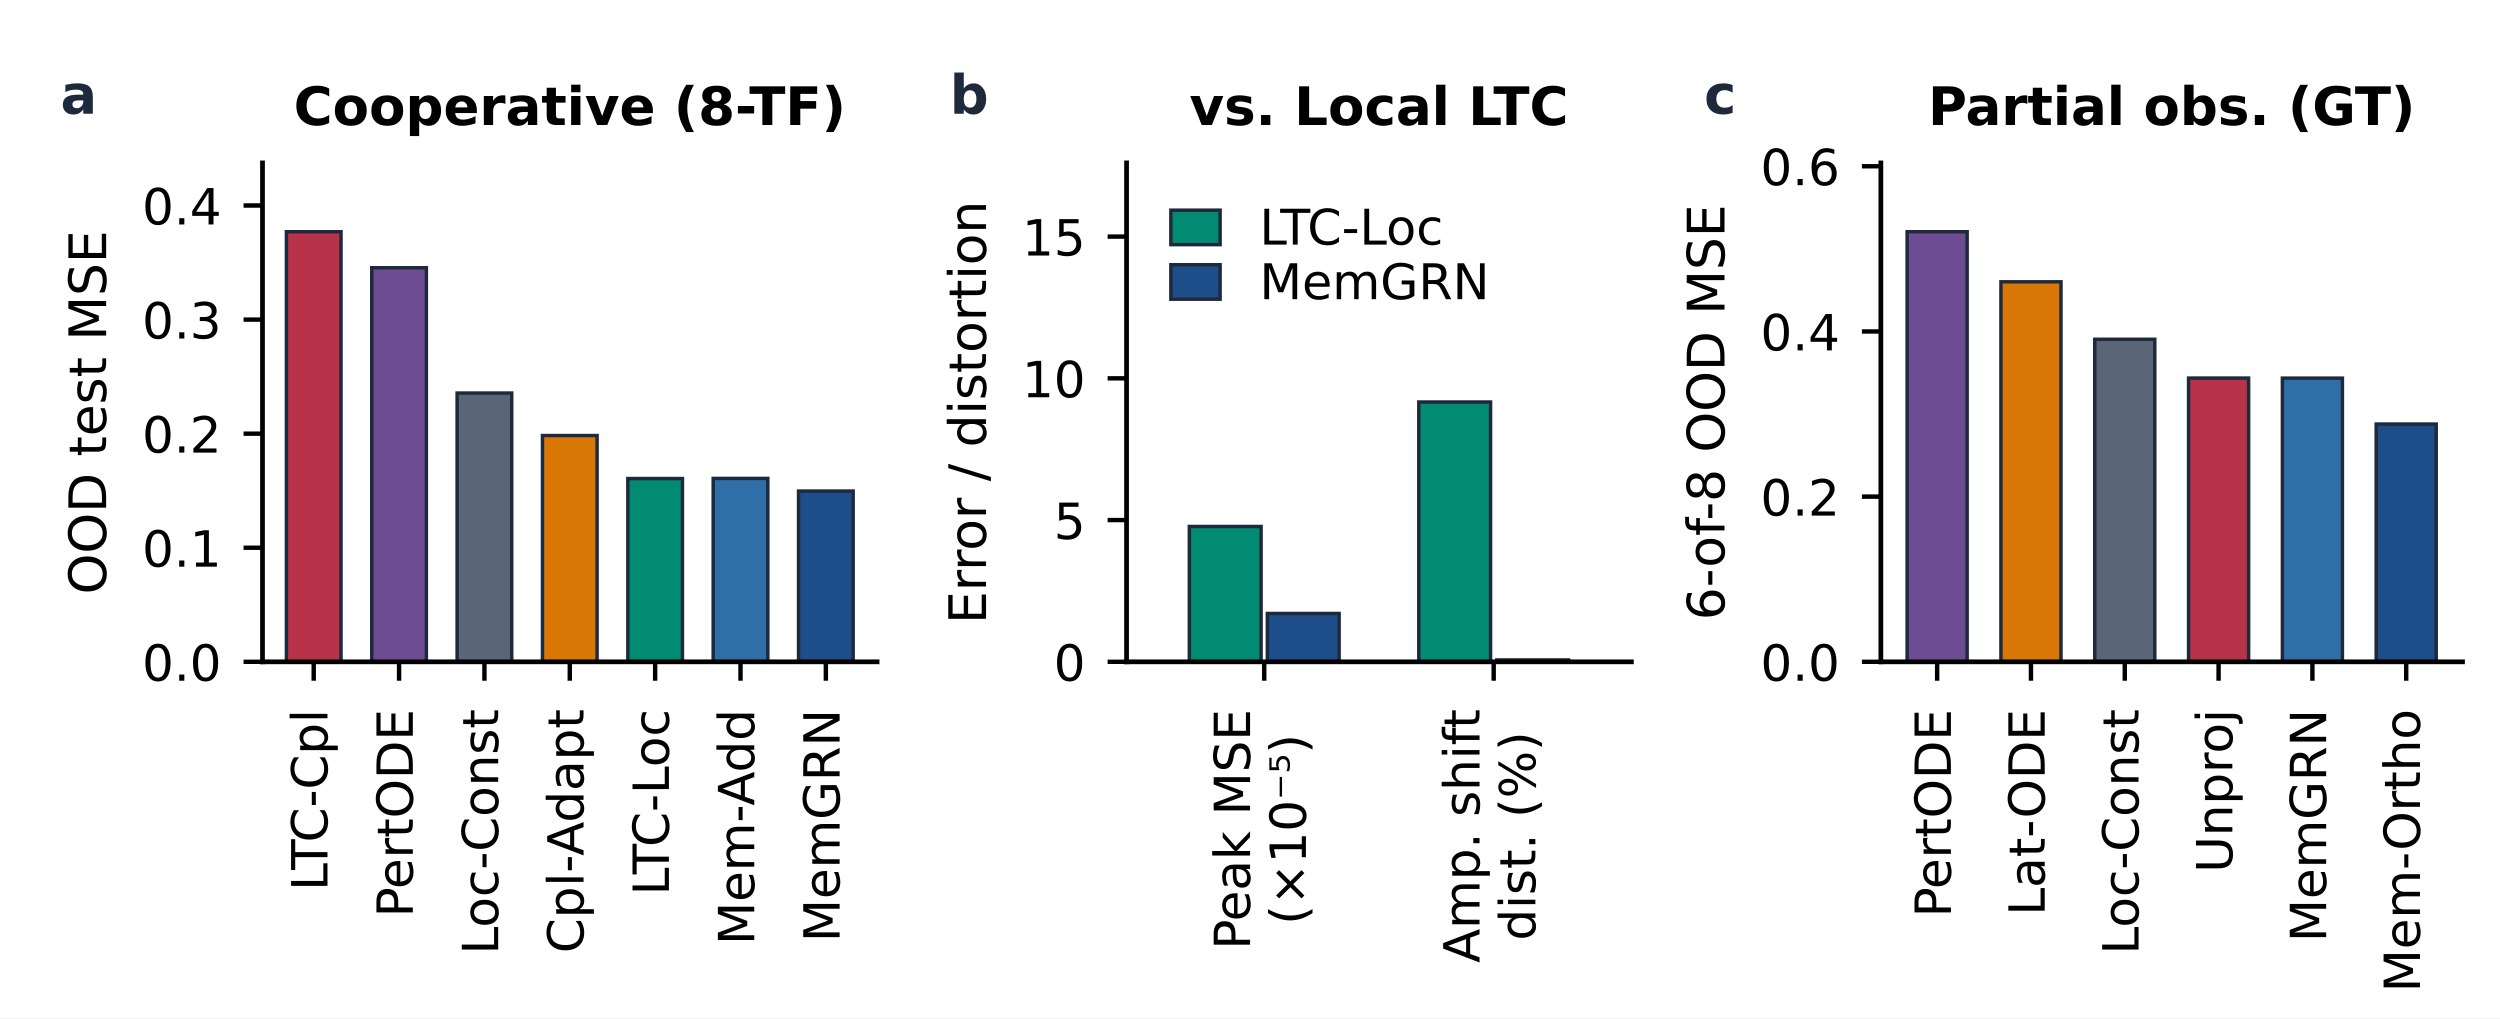
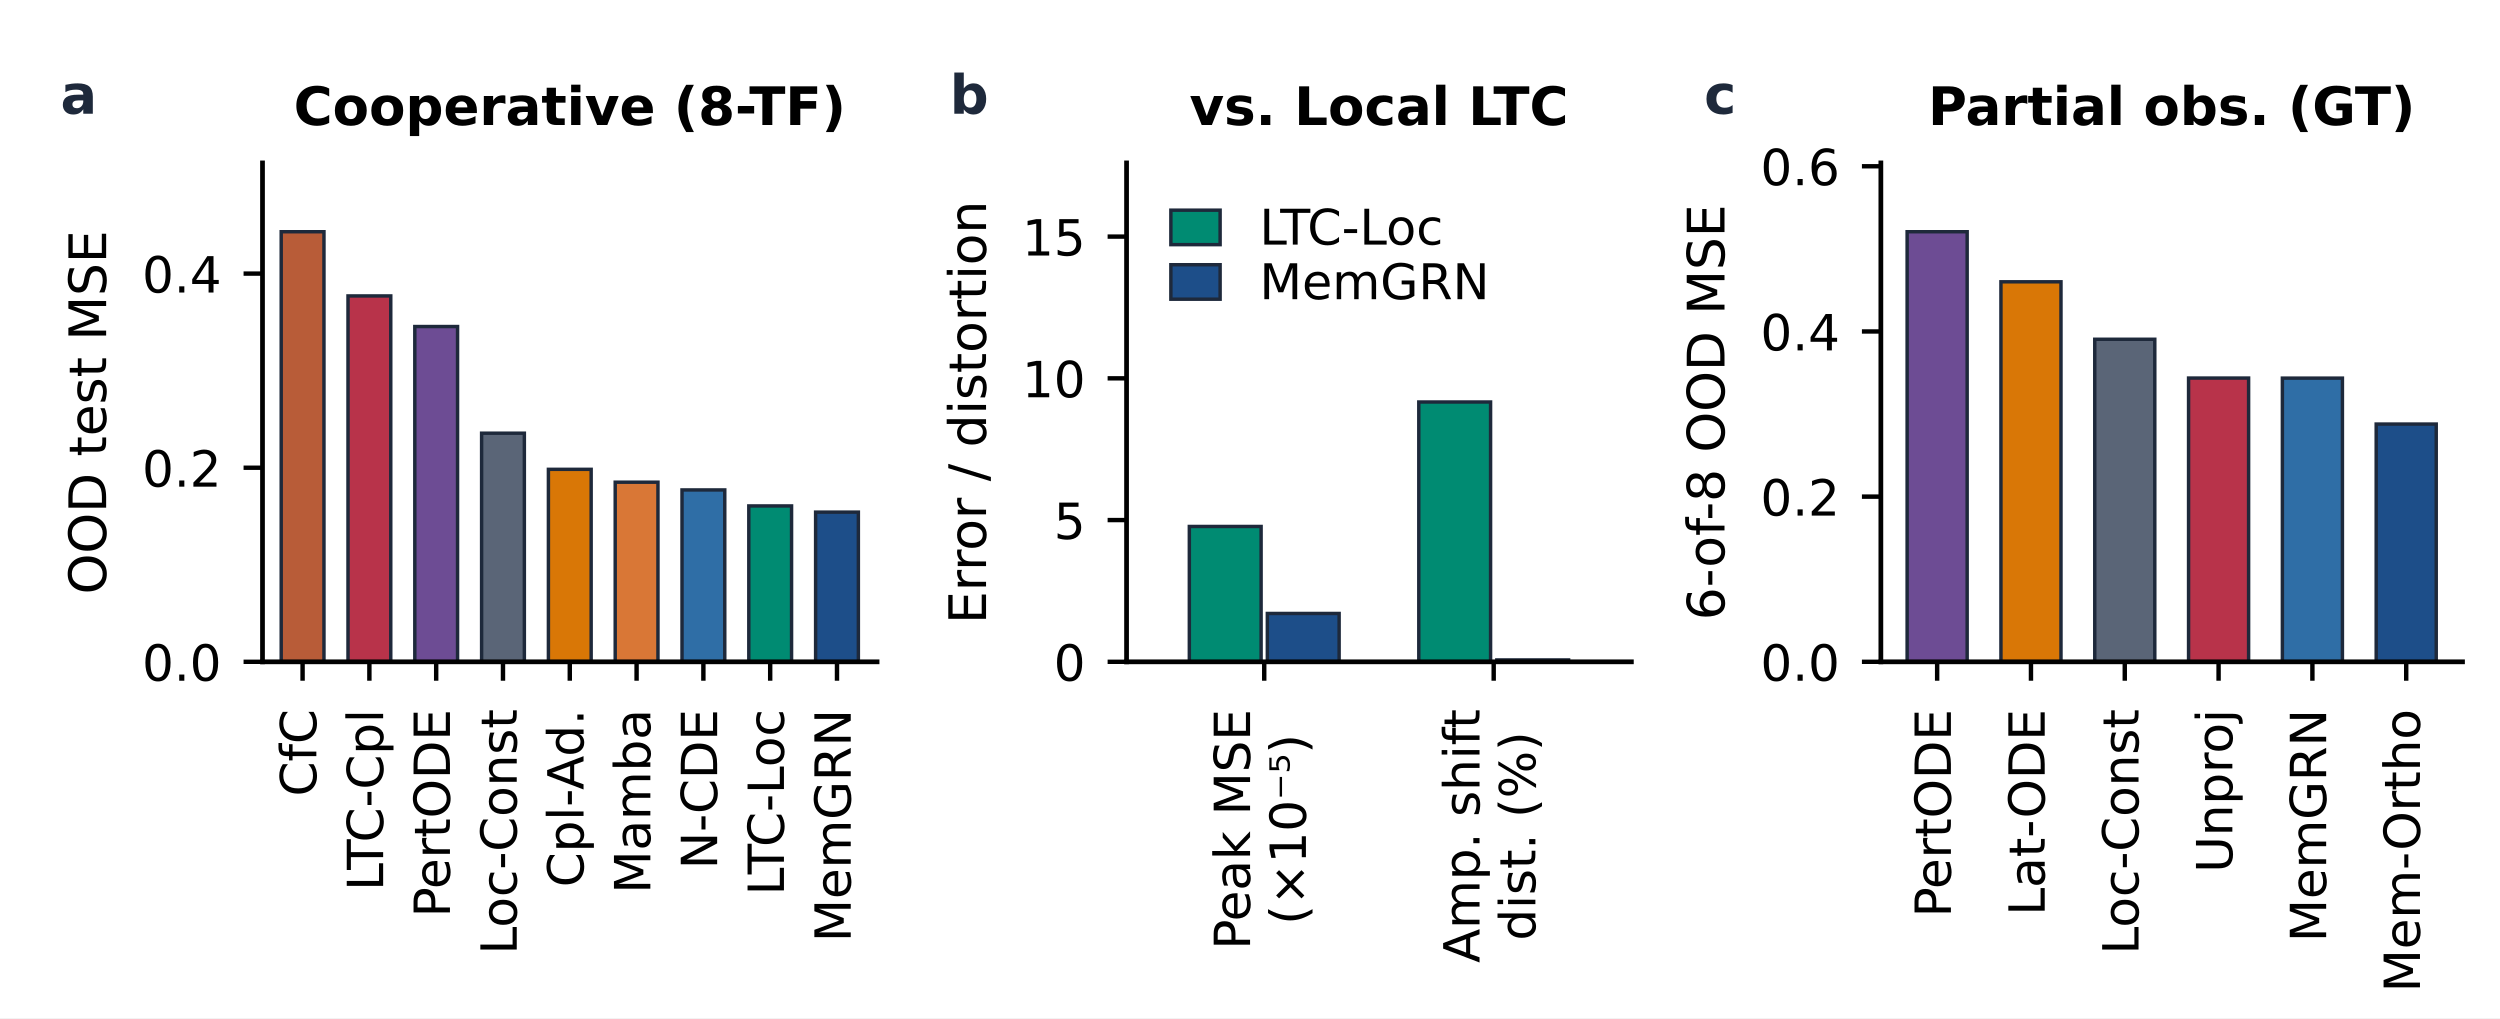
<svg xmlns="http://www.w3.org/2000/svg" xmlns:xlink="http://www.w3.org/1999/xlink" width="396pt" height="161.28pt" viewBox="0 0 396 161.28" version="1.1">
  <defs>
    <style type="text/css">*{stroke-linejoin: round; stroke-linecap: butt}</style>
  </defs>
  <g id="figure_1">
    <g id="patch_1">
      <path d="M 0 161.28  L 396 161.28  L 396 0  L 0 0  z " style="fill: #ffffff" />
    </g>
    <g id="axes_1">
      <g id="patch_2">
        <path d="M 41.58 104.832  L 138.927 104.832  L 138.927 25.805  L 41.58 25.805  z " style="fill: #ffffff" />
      </g>
      <g id="patch_3">
-         <path d="M 45.366 104.832  L 54.019 104.832  L 54.019 36.705  L 45.366 36.705  z " clip-path="url(#p230488f344)" style="fill: #b8334a; stroke: #1e293b; stroke-width: 0.55; stroke-linejoin: miter" />
+         <path d="M 44.543 104.832  L 51.315 104.832  L 51.315 36.705  L 44.543 36.705  z " clip-path="url(#pfca5a43073)" style="fill: #b85c38; stroke: #1e293b; stroke-width: 0.55; stroke-linejoin: miter" />
      </g>
      <g id="patch_4">
-         <path d="M 58.886 104.832  L 67.539 104.832  L 67.539 42.409  L 58.886 42.409  z " clip-path="url(#p230488f344)" style="fill: #6d4c94; stroke: #1e293b; stroke-width: 0.55; stroke-linejoin: miter" />
+         <path d="M 55.124 104.832  L 61.896 104.832  L 61.896 46.874  L 55.124 46.874  z " clip-path="url(#pfca5a43073)" style="fill: #b8334a; stroke: #1e293b; stroke-width: 0.55; stroke-linejoin: miter" />
      </g>
      <g id="patch_5">
-         <path d="M 72.407 104.832  L 81.06 104.832  L 81.06 62.26  L 72.407 62.26  z " clip-path="url(#p230488f344)" style="fill: #5a6577; stroke: #1e293b; stroke-width: 0.55; stroke-linejoin: miter" />
+         <path d="M 65.705 104.832  L 72.477 104.832  L 72.477 51.727  L 65.705 51.727  z " clip-path="url(#pfca5a43073)" style="fill: #6d4c94; stroke: #1e293b; stroke-width: 0.55; stroke-linejoin: miter" />
      </g>
      <g id="patch_6">
-         <path d="M 85.927 104.832  L 94.58 104.832  L 94.58 68.989  L 85.927 68.989  z " clip-path="url(#p230488f344)" style="fill: #d97706; stroke: #1e293b; stroke-width: 0.55; stroke-linejoin: miter" />
+         <path d="M 76.286 104.832  L 83.058 104.832  L 83.058 68.614  L 76.286 68.614  z " clip-path="url(#pfca5a43073)" style="fill: #5a6577; stroke: #1e293b; stroke-width: 0.55; stroke-linejoin: miter" />
      </g>
      <g id="patch_7">
-         <path d="M 99.448 104.832  L 108.101 104.832  L 108.101 75.805  L 99.448 75.805  z " clip-path="url(#p230488f344)" style="fill: #008b72; stroke: #1e293b; stroke-width: 0.55; stroke-linejoin: miter" />
+         <path d="M 86.868 104.832  L 93.64 104.832  L 93.64 74.34  L 86.868 74.34  z " clip-path="url(#pfca5a43073)" style="fill: #d97706; stroke: #1e293b; stroke-width: 0.55; stroke-linejoin: miter" />
      </g>
      <g id="patch_8">
-         <path d="M 112.968 104.832  L 121.621 104.832  L 121.621 75.78  L 112.968 75.78  z " clip-path="url(#p230488f344)" style="fill: #2f6ea6; stroke: #1e293b; stroke-width: 0.55; stroke-linejoin: miter" />
+         <path d="M 97.449 104.832  L 104.221 104.832  L 104.221 76.382  L 97.449 76.382  z " clip-path="url(#pfca5a43073)" style="fill: #d97736; stroke: #1e293b; stroke-width: 0.55; stroke-linejoin: miter" />
      </g>
      <g id="patch_9">
-         <path d="M 126.488 104.832  L 135.142 104.832  L 135.142 77.788  L 126.488 77.788  z " clip-path="url(#p230488f344)" style="fill: #1d4e89; stroke: #1e293b; stroke-width: 0.55; stroke-linejoin: miter" />
+         <path d="M 108.03 104.832  L 114.802 104.832  L 114.802 77.61  L 108.03 77.61  z " clip-path="url(#pfca5a43073)" style="fill: #2f6ea6; stroke: #1e293b; stroke-width: 0.55; stroke-linejoin: miter" />
+       </g>
+       <g id="patch_10">
+         <path d="M 118.611 104.832  L 125.383 104.832  L 125.383 80.137  L 118.611 80.137  z " clip-path="url(#pfca5a43073)" style="fill: #008b72; stroke: #1e293b; stroke-width: 0.55; stroke-linejoin: miter" />
+       </g>
+       <g id="patch_11">
+         <path d="M 129.193 104.832  L 135.965 104.832  L 135.965 81.126  L 129.193 81.126  z " clip-path="url(#pfca5a43073)" style="fill: #1d4e89; stroke: #1e293b; stroke-width: 0.55; stroke-linejoin: miter" />
      </g>
      <g id="matplotlib.axis_1">
        <g id="xtick_1">
          <g id="line2d_1">
            <defs>
-               <path id="m8920e0fcf2" d="M 0 0  L 0 3  " style="stroke: #000000; stroke-width: 0.7" />
+               <path id="me42f2fcde3" d="M 0 0  L 0 3  " style="stroke: #000000; stroke-width: 0.7" />
            </defs>
            <g>
-               <use xlink:href="#m8920e0fcf2" x="49.692" y="104.832" style="stroke: #000000; stroke-width: 0.7" />
+               <use xlink:href="#me42f2fcde3" x="47.929" y="104.832" style="stroke: #000000; stroke-width: 0.7" />
            </g>
          </g>
          <g id="text_1">
-             <text style="font-size: 7.9px; font-family: 'DejaVu Sans', 'Arial', 'Helvetica', sans-serif" transform="translate(51.87218 141.1016) rotate(-90)">LTC-Cpl</text>
+             <text style="font-size: 7.9px; font-family: 'DejaVu Sans', 'Arial', 'Helvetica', sans-serif" transform="translate(50.10864 126.1459) rotate(-90)">CfC</text>
          </g>
        </g>
        <g id="xtick_2">
          <g id="line2d_2">
            <g>
-               <use xlink:href="#m8920e0fcf2" x="63.213" y="104.832" style="stroke: #000000; stroke-width: 0.7" />
+               <use xlink:href="#me42f2fcde3" x="58.51" y="104.832" style="stroke: #000000; stroke-width: 0.7" />
            </g>
          </g>
          <g id="text_2">
-             <text style="font-size: 7.9px; font-family: 'DejaVu Sans', 'Arial', 'Helvetica', sans-serif" transform="translate(65.39263 145.3083) rotate(-90)">PertODE</text>
+             <text style="font-size: 7.9px; font-family: 'DejaVu Sans', 'Arial', 'Helvetica', sans-serif" transform="translate(60.68986 141.1016) rotate(-90)">LTC-Cpl</text>
          </g>
        </g>
        <g id="xtick_3">
          <g id="line2d_3">
            <g>
-               <use xlink:href="#m8920e0fcf2" x="76.733" y="104.832" style="stroke: #000000; stroke-width: 0.7" />
+               <use xlink:href="#me42f2fcde3" x="69.091" y="104.832" style="stroke: #000000; stroke-width: 0.7" />
            </g>
          </g>
          <g id="text_3">
-             <text style="font-size: 7.9px; font-family: 'DejaVu Sans', 'Arial', 'Helvetica', sans-serif" transform="translate(78.91308 151.1926) rotate(-90)">Loc-Const</text>
+             <text style="font-size: 7.9px; font-family: 'DejaVu Sans', 'Arial', 'Helvetica', sans-serif" transform="translate(71.27109 145.3083) rotate(-90)">PertODE</text>
          </g>
        </g>
        <g id="xtick_4">
          <g id="line2d_4">
            <g>
-               <use xlink:href="#m8920e0fcf2" x="90.254" y="104.832" style="stroke: #000000; stroke-width: 0.7" />
+               <use xlink:href="#me42f2fcde3" x="79.672" y="104.832" style="stroke: #000000; stroke-width: 0.7" />
            </g>
          </g>
          <g id="text_4">
-             <text style="font-size: 7.9px; font-family: 'DejaVu Sans', 'Arial', 'Helvetica', sans-serif" transform="translate(92.43353 150.9655) rotate(-90)">Cpl-Adapt</text>
+             <text style="font-size: 7.9px; font-family: 'DejaVu Sans', 'Arial', 'Helvetica', sans-serif" transform="translate(81.85231 151.1926) rotate(-90)">Loc-Const</text>
          </g>
        </g>
        <g id="xtick_5">
          <g id="line2d_5">
            <g>
-               <use xlink:href="#m8920e0fcf2" x="103.774" y="104.832" style="stroke: #000000; stroke-width: 0.7" />
+               <use xlink:href="#me42f2fcde3" x="90.254" y="104.832" style="stroke: #000000; stroke-width: 0.7" />
            </g>
          </g>
          <g id="text_5">
-             <text style="font-size: 7.9px; font-family: 'DejaVu Sans', 'Arial', 'Helvetica', sans-serif" transform="translate(105.954 141.8163) rotate(-90)">LTC-Loc</text>
+             <text style="font-size: 7.9px; font-family: 'DejaVu Sans', 'Arial', 'Helvetica', sans-serif" transform="translate(92.43353 140.5227) rotate(-90)">Cpl-Ad.</text>
          </g>
        </g>
        <g id="xtick_6">
          <g id="line2d_6">
            <g>
-               <use xlink:href="#m8920e0fcf2" x="117.295" y="104.832" style="stroke: #000000; stroke-width: 0.7" />
+               <use xlink:href="#me42f2fcde3" x="100.835" y="104.832" style="stroke: #000000; stroke-width: 0.7" />
            </g>
          </g>
          <g id="text_6">
-             <text style="font-size: 7.9px; font-family: 'DejaVu Sans', 'Arial', 'Helvetica', sans-serif" transform="translate(119.4744 149.6731) rotate(-90)">Mem-Add</text>
+             <text style="font-size: 7.9px; font-family: 'DejaVu Sans', 'Arial', 'Helvetica', sans-serif" transform="translate(103.0148 141.541) rotate(-90)">Mamba</text>
          </g>
        </g>
        <g id="xtick_7">
          <g id="line2d_7">
            <g>
-               <use xlink:href="#m8920e0fcf2" x="130.815" y="104.832" style="stroke: #000000; stroke-width: 0.7" />
+               <use xlink:href="#me42f2fcde3" x="111.416" y="104.832" style="stroke: #000000; stroke-width: 0.7" />
            </g>
          </g>
          <g id="text_7">
-             <text style="font-size: 7.9px; font-family: 'DejaVu Sans', 'Arial', 'Helvetica', sans-serif" transform="translate(132.9949 149.225) rotate(-90)">MemGRN</text>
+             <text style="font-size: 7.9px; font-family: 'DejaVu Sans', 'Arial', 'Helvetica', sans-serif" transform="translate(113.596 137.6836) rotate(-90)">N-CDE</text>
+           </g>
+         </g>
+         <g id="xtick_8">
+           <g id="line2d_8">
+             <g>
+               <use xlink:href="#me42f2fcde3" x="121.997" y="104.832" style="stroke: #000000; stroke-width: 0.7" />
+             </g>
+           </g>
+           <g id="text_8">
+             <text style="font-size: 7.9px; font-family: 'DejaVu Sans', 'Arial', 'Helvetica', sans-serif" transform="translate(124.1772 141.8163) rotate(-90)">LTC-Loc</text>
+           </g>
+         </g>
+         <g id="xtick_9">
+           <g id="line2d_9">
+             <g>
+               <use xlink:href="#me42f2fcde3" x="132.579" y="104.832" style="stroke: #000000; stroke-width: 0.7" />
+             </g>
+           </g>
+           <g id="text_9">
+             <text style="font-size: 7.9px; font-family: 'DejaVu Sans', 'Arial', 'Helvetica', sans-serif" transform="translate(134.7584 149.225) rotate(-90)">MemGRN</text>
          </g>
        </g>
      </g>
      <g id="matplotlib.axis_2">
        <g id="ytick_1">
-           <g id="line2d_8">
+           <g id="line2d_10">
            <defs>
-               <path id="mee6b70c1b9" d="M 0 0  L -3 0  " style="stroke: #000000; stroke-width: 0.7" />
+               <path id="m0293dfa49d" d="M 0 0  L -3 0  " style="stroke: #000000; stroke-width: 0.7" />
            </defs>
            <g>
-               <use xlink:href="#mee6b70c1b9" x="41.58" y="104.832" style="stroke: #000000; stroke-width: 0.7" />
-             </g>
-           </g>
-           <g id="text_8">
+               <use xlink:href="#m0293dfa49d" x="41.58" y="104.832" style="stroke: #000000; stroke-width: 0.7" />
+             </g>
+           </g>
+           <g id="text_10">
            <text style="font-size: 7.9px; font-family: 'DejaVu Sans', 'Arial', 'Helvetica', sans-serif; text-anchor: end" x="35.08" y="107.833" transform="rotate(-0 35.08 107.8334)">0.0</text>
          </g>
        </g>
        <g id="ytick_2">
-           <g id="line2d_9">
-             <g>
-               <use xlink:href="#mee6b70c1b9" x="41.58" y="86.762" style="stroke: #000000; stroke-width: 0.7" />
-             </g>
-           </g>
-           <g id="text_9">
-             <text style="font-size: 7.9px; font-family: 'DejaVu Sans', 'Arial', 'Helvetica', sans-serif; text-anchor: end" x="35.08" y="89.763" transform="rotate(-0 35.08 89.76294)">0.1</text>
+           <g id="line2d_11">
+             <g>
+               <use xlink:href="#m0293dfa49d" x="41.58" y="74.086" style="stroke: #000000; stroke-width: 0.7" />
+             </g>
+           </g>
+           <g id="text_11">
+             <text style="font-size: 7.9px; font-family: 'DejaVu Sans', 'Arial', 'Helvetica', sans-serif; text-anchor: end" x="35.08" y="77.087" transform="rotate(-0 35.08 77.08707)">0.2</text>
          </g>
        </g>
        <g id="ytick_3">
-           <g id="line2d_10">
-             <g>
-               <use xlink:href="#mee6b70c1b9" x="41.58" y="68.691" style="stroke: #000000; stroke-width: 0.7" />
-             </g>
-           </g>
-           <g id="text_10">
-             <text style="font-size: 7.9px; font-family: 'DejaVu Sans', 'Arial', 'Helvetica', sans-serif; text-anchor: end" x="35.08" y="71.692" transform="rotate(-0 35.08 71.69249)">0.2</text>
-           </g>
-         </g>
-         <g id="ytick_4">
-           <g id="line2d_11">
-             <g>
-               <use xlink:href="#mee6b70c1b9" x="41.58" y="50.621" style="stroke: #000000; stroke-width: 0.7" />
-             </g>
-           </g>
-           <g id="text_11">
-             <text style="font-size: 7.9px; font-family: 'DejaVu Sans', 'Arial', 'Helvetica', sans-serif; text-anchor: end" x="35.08" y="53.622" transform="rotate(-0 35.08 53.62205)">0.3</text>
-           </g>
-         </g>
-         <g id="ytick_5">
          <g id="line2d_12">
            <g>
-               <use xlink:href="#mee6b70c1b9" x="41.58" y="32.55" style="stroke: #000000; stroke-width: 0.7" />
+               <use xlink:href="#m0293dfa49d" x="41.58" y="43.339" style="stroke: #000000; stroke-width: 0.7" />
            </g>
          </g>
          <g id="text_12">
-             <text style="font-size: 7.9px; font-family: 'DejaVu Sans', 'Arial', 'Helvetica', sans-serif; text-anchor: end" x="35.08" y="35.552" transform="rotate(-0 35.08 35.55161)">0.4</text>
+             <text style="font-size: 7.9px; font-family: 'DejaVu Sans', 'Arial', 'Helvetica', sans-serif; text-anchor: end" x="35.08" y="46.341" transform="rotate(-0 35.08 46.34075)">0.4</text>
          </g>
        </g>
        <g id="text_13">
          <text style="font-size: 8.2px; font-family: 'DejaVu Sans', 'Arial', 'Helvetica', sans-serif; text-anchor: middle" x="16.811" y="65.318" transform="rotate(-90 16.81119 65.3184)">OOD test MSE</text>
        </g>
      </g>
-       <g id="patch_10">
+       <g id="patch_12">
        <path d="M 41.58 104.832  L 41.58 25.805  " style="fill: none; stroke: #000000; stroke-width: 0.75; stroke-linejoin: miter; stroke-linecap: square" />
      </g>
-       <g id="patch_11">
+       <g id="patch_13">
        <path d="M 41.58 104.832  L 138.927 104.832  " style="fill: none; stroke: #000000; stroke-width: 0.75; stroke-linejoin: miter; stroke-linecap: square" />
      </g>
      <g id="text_14">
        <text style="font-weight: 700; font-size: 8.6px; font-family: 'DejaVu Sans', 'Arial', 'Helvetica', sans-serif; text-anchor: start; fill: #1e293b" x="9.58" y="18.016" transform="rotate(-0 9.58 18.01627)">a</text>
      </g>
      <g id="text_15">
        <text style="font-weight: 700; font-size: 8.4px; font-family: 'DejaVu Sans', 'Arial', 'Helvetica', sans-serif; text-anchor: middle" x="90.254" y="19.805" transform="rotate(-0 90.25363 19.8048)">Cooperative (8-TF)</text>
      </g>
    </g>
    <g id="axes_2">
-       <g id="patch_12">
+       <g id="patch_14">
        <path d="M 178.446 104.832  L 258.409 104.832  L 258.409 25.805  L 178.446 25.805  z " style="fill: #ffffff" />
      </g>
-       <g id="patch_13">
-         <path d="M 188.39 104.832  L 199.76 104.832  L 199.76 83.395  L 188.39 83.395  z " clip-path="url(#p368eab0a13)" style="fill: #008b72; stroke: #1e293b; stroke-width: 0.55; stroke-linejoin: miter" />
-       </g>
-       <g id="patch_14">
-         <path d="M 224.737 104.832  L 236.107 104.832  L 236.107 63.672  L 224.737 63.672  z " clip-path="url(#p368eab0a13)" style="fill: #008b72; stroke: #1e293b; stroke-width: 0.55; stroke-linejoin: miter" />
-       </g>
      <g id="patch_15">
-         <path d="M 200.748 104.832  L 212.118 104.832  L 212.118 97.169  L 200.748 97.169  z " clip-path="url(#p368eab0a13)" style="fill: #1d4e89; stroke: #1e293b; stroke-width: 0.55; stroke-linejoin: miter" />
+         <path d="M 188.39 104.832  L 199.76 104.832  L 199.76 83.395  L 188.39 83.395  z " clip-path="url(#pa497313378)" style="fill: #008b72; stroke: #1e293b; stroke-width: 0.55; stroke-linejoin: miter" />
      </g>
      <g id="patch_16">
-         <path d="M 237.095 104.832  L 248.465 104.832  L 248.465 104.535  L 237.095 104.535  z " clip-path="url(#p368eab0a13)" style="fill: #1d4e89; stroke: #1e293b; stroke-width: 0.55; stroke-linejoin: miter" />
+         <path d="M 224.737 104.832  L 236.107 104.832  L 236.107 63.672  L 224.737 63.672  z " clip-path="url(#pa497313378)" style="fill: #008b72; stroke: #1e293b; stroke-width: 0.55; stroke-linejoin: miter" />
+       </g>
+       <g id="patch_17">
+         <path d="M 200.748 104.832  L 212.118 104.832  L 212.118 97.169  L 200.748 97.169  z " clip-path="url(#pa497313378)" style="fill: #1d4e89; stroke: #1e293b; stroke-width: 0.55; stroke-linejoin: miter" />
+       </g>
+       <g id="patch_18">
+         <path d="M 237.095 104.832  L 248.465 104.832  L 248.465 104.535  L 237.095 104.535  z " clip-path="url(#pa497313378)" style="fill: #1d4e89; stroke: #1e293b; stroke-width: 0.55; stroke-linejoin: miter" />
      </g>
      <g id="matplotlib.axis_3">
-         <g id="xtick_8">
+         <g id="xtick_10">
          <g id="line2d_13">
            <g>
-               <use xlink:href="#m8920e0fcf2" x="200.254" y="104.832" style="stroke: #000000; stroke-width: 0.7" />
+               <use xlink:href="#me42f2fcde3" x="200.254" y="104.832" style="stroke: #000000; stroke-width: 0.7" />
            </g>
          </g>
          <g id="text_16">
            <text style="font-size: 7.9px; font-family: 'DejaVu Sans', 'Arial', 'Helvetica', sans-serif" transform="translate(198.0107 150.4199) rotate(-90)">Peak MSE</text>
            <text style="font-size: 7.9px; font-family: 'DejaVu Sans', 'Arial', 'Helvetica', sans-serif" transform="translate(206.857 146.4631) rotate(-90)">(×10⁻⁵)</text>
          </g>
        </g>
-         <g id="xtick_9">
+         <g id="xtick_11">
          <g id="line2d_14">
            <g>
-               <use xlink:href="#m8920e0fcf2" x="236.601" y="104.832" style="stroke: #000000; stroke-width: 0.7" />
+               <use xlink:href="#me42f2fcde3" x="236.601" y="104.832" style="stroke: #000000; stroke-width: 0.7" />
            </g>
          </g>
          <g id="text_17">
            <text style="font-size: 7.9px; font-family: 'DejaVu Sans', 'Arial', 'Helvetica', sans-serif" transform="translate(234.3579 152.5245) rotate(-90)">Amp. shift</text>
            <text style="font-size: 7.9px; font-family: 'DejaVu Sans', 'Arial', 'Helvetica', sans-serif" transform="translate(243.2042 148.9855) rotate(-90)">dist. (%)</text>
          </g>
        </g>
      </g>
      <g id="matplotlib.axis_4">
-         <g id="ytick_6">
+         <g id="ytick_4">
          <g id="line2d_15">
            <g>
-               <use xlink:href="#mee6b70c1b9" x="178.446" y="104.832" style="stroke: #000000; stroke-width: 0.7" />
+               <use xlink:href="#m0293dfa49d" x="178.446" y="104.832" style="stroke: #000000; stroke-width: 0.7" />
            </g>
          </g>
          <g id="text_18">
            <text style="font-size: 7.9px; font-family: 'DejaVu Sans', 'Arial', 'Helvetica', sans-serif; text-anchor: end" x="171.946" y="107.833" transform="rotate(-0 171.9456 107.8334)">0</text>
          </g>
        </g>
-         <g id="ytick_7">
+         <g id="ytick_5">
          <g id="line2d_16">
            <g>
-               <use xlink:href="#mee6b70c1b9" x="178.446" y="82.381" style="stroke: #000000; stroke-width: 0.7" />
+               <use xlink:href="#m0293dfa49d" x="178.446" y="82.381" style="stroke: #000000; stroke-width: 0.7" />
            </g>
          </g>
          <g id="text_19">
            <text style="font-size: 7.9px; font-family: 'DejaVu Sans', 'Arial', 'Helvetica', sans-serif; text-anchor: end" x="171.946" y="85.382" transform="rotate(-0 171.9456 85.382)">5</text>
          </g>
        </g>
-         <g id="ytick_8">
+         <g id="ytick_6">
          <g id="line2d_17">
            <g>
-               <use xlink:href="#mee6b70c1b9" x="178.446" y="59.929" style="stroke: #000000; stroke-width: 0.7" />
+               <use xlink:href="#m0293dfa49d" x="178.446" y="59.929" style="stroke: #000000; stroke-width: 0.7" />
            </g>
          </g>
          <g id="text_20">
            <text style="font-size: 7.9px; font-family: 'DejaVu Sans', 'Arial', 'Helvetica', sans-serif; text-anchor: end" x="171.946" y="62.931" transform="rotate(-0 171.9456 62.93061)">10</text>
          </g>
        </g>
-         <g id="ytick_9">
+         <g id="ytick_7">
          <g id="line2d_18">
            <g>
-               <use xlink:href="#mee6b70c1b9" x="178.446" y="37.478" style="stroke: #000000; stroke-width: 0.7" />
+               <use xlink:href="#m0293dfa49d" x="178.446" y="37.478" style="stroke: #000000; stroke-width: 0.7" />
            </g>
          </g>
          <g id="text_21">
            <text style="font-size: 7.9px; font-family: 'DejaVu Sans', 'Arial', 'Helvetica', sans-serif; text-anchor: end" x="171.946" y="40.479" transform="rotate(-0 171.9456 40.47922)">15</text>
          </g>
        </g>
        <g id="text_22">
          <text style="font-size: 8.2px; font-family: 'DejaVu Sans', 'Arial', 'Helvetica', sans-serif; text-anchor: middle" x="156.188" y="65.318" transform="rotate(-90 156.1875 65.3184)">Error / distortion</text>
        </g>
      </g>
-       <g id="patch_17">
+       <g id="patch_19">
        <path d="M 178.446 104.832  L 178.446 25.805  " style="fill: none; stroke: #000000; stroke-width: 0.75; stroke-linejoin: miter; stroke-linecap: square" />
      </g>
-       <g id="patch_18">
+       <g id="patch_20">
        <path d="M 178.446 104.832  L 258.409 104.832  " style="fill: none; stroke: #000000; stroke-width: 0.75; stroke-linejoin: miter; stroke-linecap: square" />
      </g>
      <g id="text_23">
        <text style="font-weight: 700; font-size: 8.6px; font-family: 'DejaVu Sans', 'Arial', 'Helvetica', sans-serif; text-anchor: start; fill: #1e293b" x="150.446" y="18.016" transform="rotate(-0 150.4456 18.01627)">b</text>
      </g>
      <g id="text_24">
        <text style="font-weight: 700; font-size: 8.4px; font-family: 'DejaVu Sans', 'Arial', 'Helvetica', sans-serif; text-anchor: middle" x="218.428" y="19.805" transform="rotate(-0 218.4275 19.8048)">vs. Local LTC</text>
      </g>
      <g id="legend_1">
-         <g id="patch_19">
+         <g id="patch_21">
          <path d="M 185.466 38.752  L 193.266 38.752  L 193.266 33.292  L 185.466 33.292  z " style="fill: #008b72; stroke: #1e293b; stroke-width: 0.55; stroke-linejoin: miter" />
        </g>
        <g id="text_25">
          <text style="font-size: 7.8px; font-family: 'DejaVu Sans', 'Arial', 'Helvetica', sans-serif; text-anchor: start" x="199.506" y="38.752" transform="rotate(-0 199.5056 38.75158)">LTC-Loc</text>
        </g>
-         <g id="patch_20">
+         <g id="patch_22">
          <path d="M 185.466 47.393  L 193.266 47.393  L 193.266 41.933  L 185.466 41.933  z " style="fill: #1d4e89; stroke: #1e293b; stroke-width: 0.55; stroke-linejoin: miter" />
        </g>
        <g id="text_26">
          <text style="font-size: 7.8px; font-family: 'DejaVu Sans', 'Arial', 'Helvetica', sans-serif; text-anchor: start" x="199.506" y="47.393" transform="rotate(-0 199.5056 47.39252)">MemGRN</text>
        </g>
      </g>
    </g>
    <g id="axes_3">
-       <g id="patch_21">
+       <g id="patch_23">
        <path d="M 297.928 104.832  L 390.06 104.832  L 390.06 25.805  L 297.928 25.805  z " style="fill: #ffffff" />
      </g>
-       <g id="patch_22">
-         <path d="M 302.089 104.832  L 311.599 104.832  L 311.599 36.705  L 302.089 36.705  z " clip-path="url(#p69d262a30a)" style="fill: #6d4c94; stroke: #1e293b; stroke-width: 0.55; stroke-linejoin: miter" />
-       </g>
-       <g id="patch_23">
-         <path d="M 316.949 104.832  L 326.459 104.832  L 326.459 44.633  L 316.949 44.633  z " clip-path="url(#p69d262a30a)" style="fill: #d97706; stroke: #1e293b; stroke-width: 0.55; stroke-linejoin: miter" />
-       </g>
      <g id="patch_24">
-         <path d="M 331.809 104.832  L 341.319 104.832  L 341.319 53.742  L 331.809 53.742  z " clip-path="url(#p69d262a30a)" style="fill: #5a6577; stroke: #1e293b; stroke-width: 0.55; stroke-linejoin: miter" />
+         <path d="M 302.089 104.832  L 311.599 104.832  L 311.599 36.705  L 302.089 36.705  z " clip-path="url(#p6af4e850a2)" style="fill: #6d4c94; stroke: #1e293b; stroke-width: 0.55; stroke-linejoin: miter" />
      </g>
      <g id="patch_25">
-         <path d="M 346.669 104.832  L 356.179 104.832  L 356.179 59.884  L 346.669 59.884  z " clip-path="url(#p69d262a30a)" style="fill: #b8334a; stroke: #1e293b; stroke-width: 0.55; stroke-linejoin: miter" />
+         <path d="M 316.949 104.832  L 326.459 104.832  L 326.459 44.633  L 316.949 44.633  z " clip-path="url(#p6af4e850a2)" style="fill: #d97706; stroke: #1e293b; stroke-width: 0.55; stroke-linejoin: miter" />
      </g>
      <g id="patch_26">
-         <path d="M 361.529 104.832  L 371.039 104.832  L 371.039 59.899  L 361.529 59.899  z " clip-path="url(#p69d262a30a)" style="fill: #2f6ea6; stroke: #1e293b; stroke-width: 0.55; stroke-linejoin: miter" />
+         <path d="M 331.809 104.832  L 341.319 104.832  L 341.319 53.742  L 331.809 53.742  z " clip-path="url(#p6af4e850a2)" style="fill: #5a6577; stroke: #1e293b; stroke-width: 0.55; stroke-linejoin: miter" />
      </g>
      <g id="patch_27">
-         <path d="M 376.389 104.832  L 385.899 104.832  L 385.899 67.168  L 376.389 67.168  z " clip-path="url(#p69d262a30a)" style="fill: #1d4e89; stroke: #1e293b; stroke-width: 0.55; stroke-linejoin: miter" />
+         <path d="M 346.669 104.832  L 356.179 104.832  L 356.179 59.884  L 346.669 59.884  z " clip-path="url(#p6af4e850a2)" style="fill: #b8334a; stroke: #1e293b; stroke-width: 0.55; stroke-linejoin: miter" />
+       </g>
+       <g id="patch_28">
+         <path d="M 361.529 104.832  L 371.039 104.832  L 371.039 59.899  L 361.529 59.899  z " clip-path="url(#p6af4e850a2)" style="fill: #2f6ea6; stroke: #1e293b; stroke-width: 0.55; stroke-linejoin: miter" />
+       </g>
+       <g id="patch_29">
+         <path d="M 376.389 104.832  L 385.899 104.832  L 385.899 67.168  L 376.389 67.168  z " clip-path="url(#p6af4e850a2)" style="fill: #1d4e89; stroke: #1e293b; stroke-width: 0.55; stroke-linejoin: miter" />
      </g>
      <g id="matplotlib.axis_5">
-         <g id="xtick_10">
+         <g id="xtick_12">
          <g id="line2d_19">
            <g>
-               <use xlink:href="#m8920e0fcf2" x="306.844" y="104.832" style="stroke: #000000; stroke-width: 0.7" />
+               <use xlink:href="#me42f2fcde3" x="306.844" y="104.832" style="stroke: #000000; stroke-width: 0.7" />
            </g>
          </g>
          <g id="text_27">
            <text style="font-size: 7.9px; font-family: 'DejaVu Sans', 'Arial', 'Helvetica', sans-serif" transform="translate(309.0237 145.3083) rotate(-90)">PertODE</text>
          </g>
        </g>
-         <g id="xtick_11">
+         <g id="xtick_13">
          <g id="line2d_20">
            <g>
-               <use xlink:href="#m8920e0fcf2" x="321.704" y="104.832" style="stroke: #000000; stroke-width: 0.7" />
+               <use xlink:href="#me42f2fcde3" x="321.704" y="104.832" style="stroke: #000000; stroke-width: 0.7" />
            </g>
          </g>
          <g id="text_28">
            <text style="font-size: 7.9px; font-family: 'DejaVu Sans', 'Arial', 'Helvetica', sans-serif" transform="translate(323.8837 145.0331) rotate(-90)">Lat-ODE</text>
          </g>
        </g>
-         <g id="xtick_12">
+         <g id="xtick_14">
          <g id="line2d_21">
            <g>
-               <use xlink:href="#m8920e0fcf2" x="336.564" y="104.832" style="stroke: #000000; stroke-width: 0.7" />
+               <use xlink:href="#me42f2fcde3" x="336.564" y="104.832" style="stroke: #000000; stroke-width: 0.7" />
            </g>
          </g>
          <g id="text_29">
            <text style="font-size: 7.9px; font-family: 'DejaVu Sans', 'Arial', 'Helvetica', sans-serif" transform="translate(338.7438 151.1926) rotate(-90)">Loc-Const</text>
          </g>
        </g>
-         <g id="xtick_13">
+         <g id="xtick_15">
          <g id="line2d_22">
            <g>
-               <use xlink:href="#m8920e0fcf2" x="351.424" y="104.832" style="stroke: #000000; stroke-width: 0.7" />
+               <use xlink:href="#me42f2fcde3" x="351.424" y="104.832" style="stroke: #000000; stroke-width: 0.7" />
            </g>
          </g>
          <g id="text_30">
            <text style="font-size: 7.9px; font-family: 'DejaVu Sans', 'Arial', 'Helvetica', sans-serif" transform="translate(353.6038 138.2341) rotate(-90)">Unproj</text>
          </g>
        </g>
-         <g id="xtick_14">
+         <g id="xtick_16">
          <g id="line2d_23">
            <g>
-               <use xlink:href="#m8920e0fcf2" x="366.284" y="104.832" style="stroke: #000000; stroke-width: 0.7" />
+               <use xlink:href="#me42f2fcde3" x="366.284" y="104.832" style="stroke: #000000; stroke-width: 0.7" />
            </g>
          </g>
          <g id="text_31">
            <text style="font-size: 7.9px; font-family: 'DejaVu Sans', 'Arial', 'Helvetica', sans-serif" transform="translate(368.4638 149.225) rotate(-90)">MemGRN</text>
          </g>
        </g>
-         <g id="xtick_15">
+         <g id="xtick_17">
          <g id="line2d_24">
            <g>
-               <use xlink:href="#m8920e0fcf2" x="381.144" y="104.832" style="stroke: #000000; stroke-width: 0.7" />
+               <use xlink:href="#me42f2fcde3" x="381.144" y="104.832" style="stroke: #000000; stroke-width: 0.7" />
            </g>
          </g>
          <g id="text_32">
            <text style="font-size: 7.9px; font-family: 'DejaVu Sans', 'Arial', 'Helvetica', sans-serif" transform="translate(383.3239 157.1756) rotate(-90)">Mem-Ortho</text>
          </g>
        </g>
      </g>
      <g id="matplotlib.axis_6">
-         <g id="ytick_10">
+         <g id="ytick_8">
          <g id="line2d_25">
            <g>
-               <use xlink:href="#mee6b70c1b9" x="297.928" y="104.832" style="stroke: #000000; stroke-width: 0.7" />
+               <use xlink:href="#m0293dfa49d" x="297.928" y="104.832" style="stroke: #000000; stroke-width: 0.7" />
            </g>
          </g>
          <g id="text_33">
            <text style="font-size: 7.9px; font-family: 'DejaVu Sans', 'Arial', 'Helvetica', sans-serif; text-anchor: end" x="291.428" y="107.833" transform="rotate(-0 291.4278 107.8334)">0.0</text>
          </g>
        </g>
-         <g id="ytick_11">
+         <g id="ytick_9">
          <g id="line2d_26">
            <g>
-               <use xlink:href="#mee6b70c1b9" x="297.928" y="78.667" style="stroke: #000000; stroke-width: 0.7" />
+               <use xlink:href="#m0293dfa49d" x="297.928" y="78.667" style="stroke: #000000; stroke-width: 0.7" />
            </g>
          </g>
          <g id="text_34">
            <text style="font-size: 7.9px; font-family: 'DejaVu Sans', 'Arial', 'Helvetica', sans-serif; text-anchor: end" x="291.428" y="81.668" transform="rotate(-0 291.4278 81.66815)">0.2</text>
          </g>
        </g>
-         <g id="ytick_12">
+         <g id="ytick_10">
          <g id="line2d_27">
            <g>
-               <use xlink:href="#mee6b70c1b9" x="297.928" y="52.502" style="stroke: #000000; stroke-width: 0.7" />
+               <use xlink:href="#m0293dfa49d" x="297.928" y="52.502" style="stroke: #000000; stroke-width: 0.7" />
            </g>
          </g>
          <g id="text_35">
            <text style="font-size: 7.9px; font-family: 'DejaVu Sans', 'Arial', 'Helvetica', sans-serif; text-anchor: end" x="291.428" y="55.503" transform="rotate(-0 291.4278 55.50292)">0.4</text>
          </g>
        </g>
-         <g id="ytick_13">
+         <g id="ytick_11">
          <g id="line2d_28">
            <g>
-               <use xlink:href="#mee6b70c1b9" x="297.928" y="26.336" style="stroke: #000000; stroke-width: 0.7" />
+               <use xlink:href="#m0293dfa49d" x="297.928" y="26.336" style="stroke: #000000; stroke-width: 0.7" />
            </g>
          </g>
          <g id="text_36">
            <text style="font-size: 7.9px; font-family: 'DejaVu Sans', 'Arial', 'Helvetica', sans-serif; text-anchor: end" x="291.428" y="29.338" transform="rotate(-0 291.4278 29.33769)">0.6</text>
          </g>
        </g>
        <g id="text_37">
          <text style="font-size: 8.2px; font-family: 'DejaVu Sans', 'Arial', 'Helvetica', sans-serif; text-anchor: middle" x="273.159" y="65.318" transform="rotate(-90 273.159 65.3184)">6-of-8 OOD MSE</text>
        </g>
      </g>
-       <g id="patch_28">
+       <g id="patch_30">
        <path d="M 297.928 104.832  L 297.928 25.805  " style="fill: none; stroke: #000000; stroke-width: 0.75; stroke-linejoin: miter; stroke-linecap: square" />
      </g>
-       <g id="patch_29">
+       <g id="patch_31">
        <path d="M 297.928 104.832  L 390.06 104.832  " style="fill: none; stroke: #000000; stroke-width: 0.75; stroke-linejoin: miter; stroke-linecap: square" />
      </g>
      <g id="text_38">
        <text style="font-weight: 700; font-size: 8.6px; font-family: 'DejaVu Sans', 'Arial', 'Helvetica', sans-serif; text-anchor: start; fill: #1e293b" x="269.928" y="18.016" transform="rotate(-0 269.9278 18.01627)">c</text>
      </g>
      <g id="text_39">
        <text style="font-weight: 700; font-size: 8.4px; font-family: 'DejaVu Sans', 'Arial', 'Helvetica', sans-serif; text-anchor: middle" x="343.994" y="19.805" transform="rotate(-0 343.9939 19.8048)">Partial obs. (GT)</text>
      </g>
    </g>
  </g>
  <defs>
-     <clipPath id="p230488f344">
+     <clipPath id="pfca5a43073">
      <rect x="41.58" y="25.805" width="97.347" height="79.027" />
    </clipPath>
-     <clipPath id="p368eab0a13">
+     <clipPath id="pa497313378">
      <rect x="178.446" y="25.805" width="79.964" height="79.027" />
    </clipPath>
-     <clipPath id="p69d262a30a">
+     <clipPath id="p6af4e850a2">
      <rect x="297.928" y="25.805" width="92.132" height="79.027" />
    </clipPath>
  </defs>
</svg>
